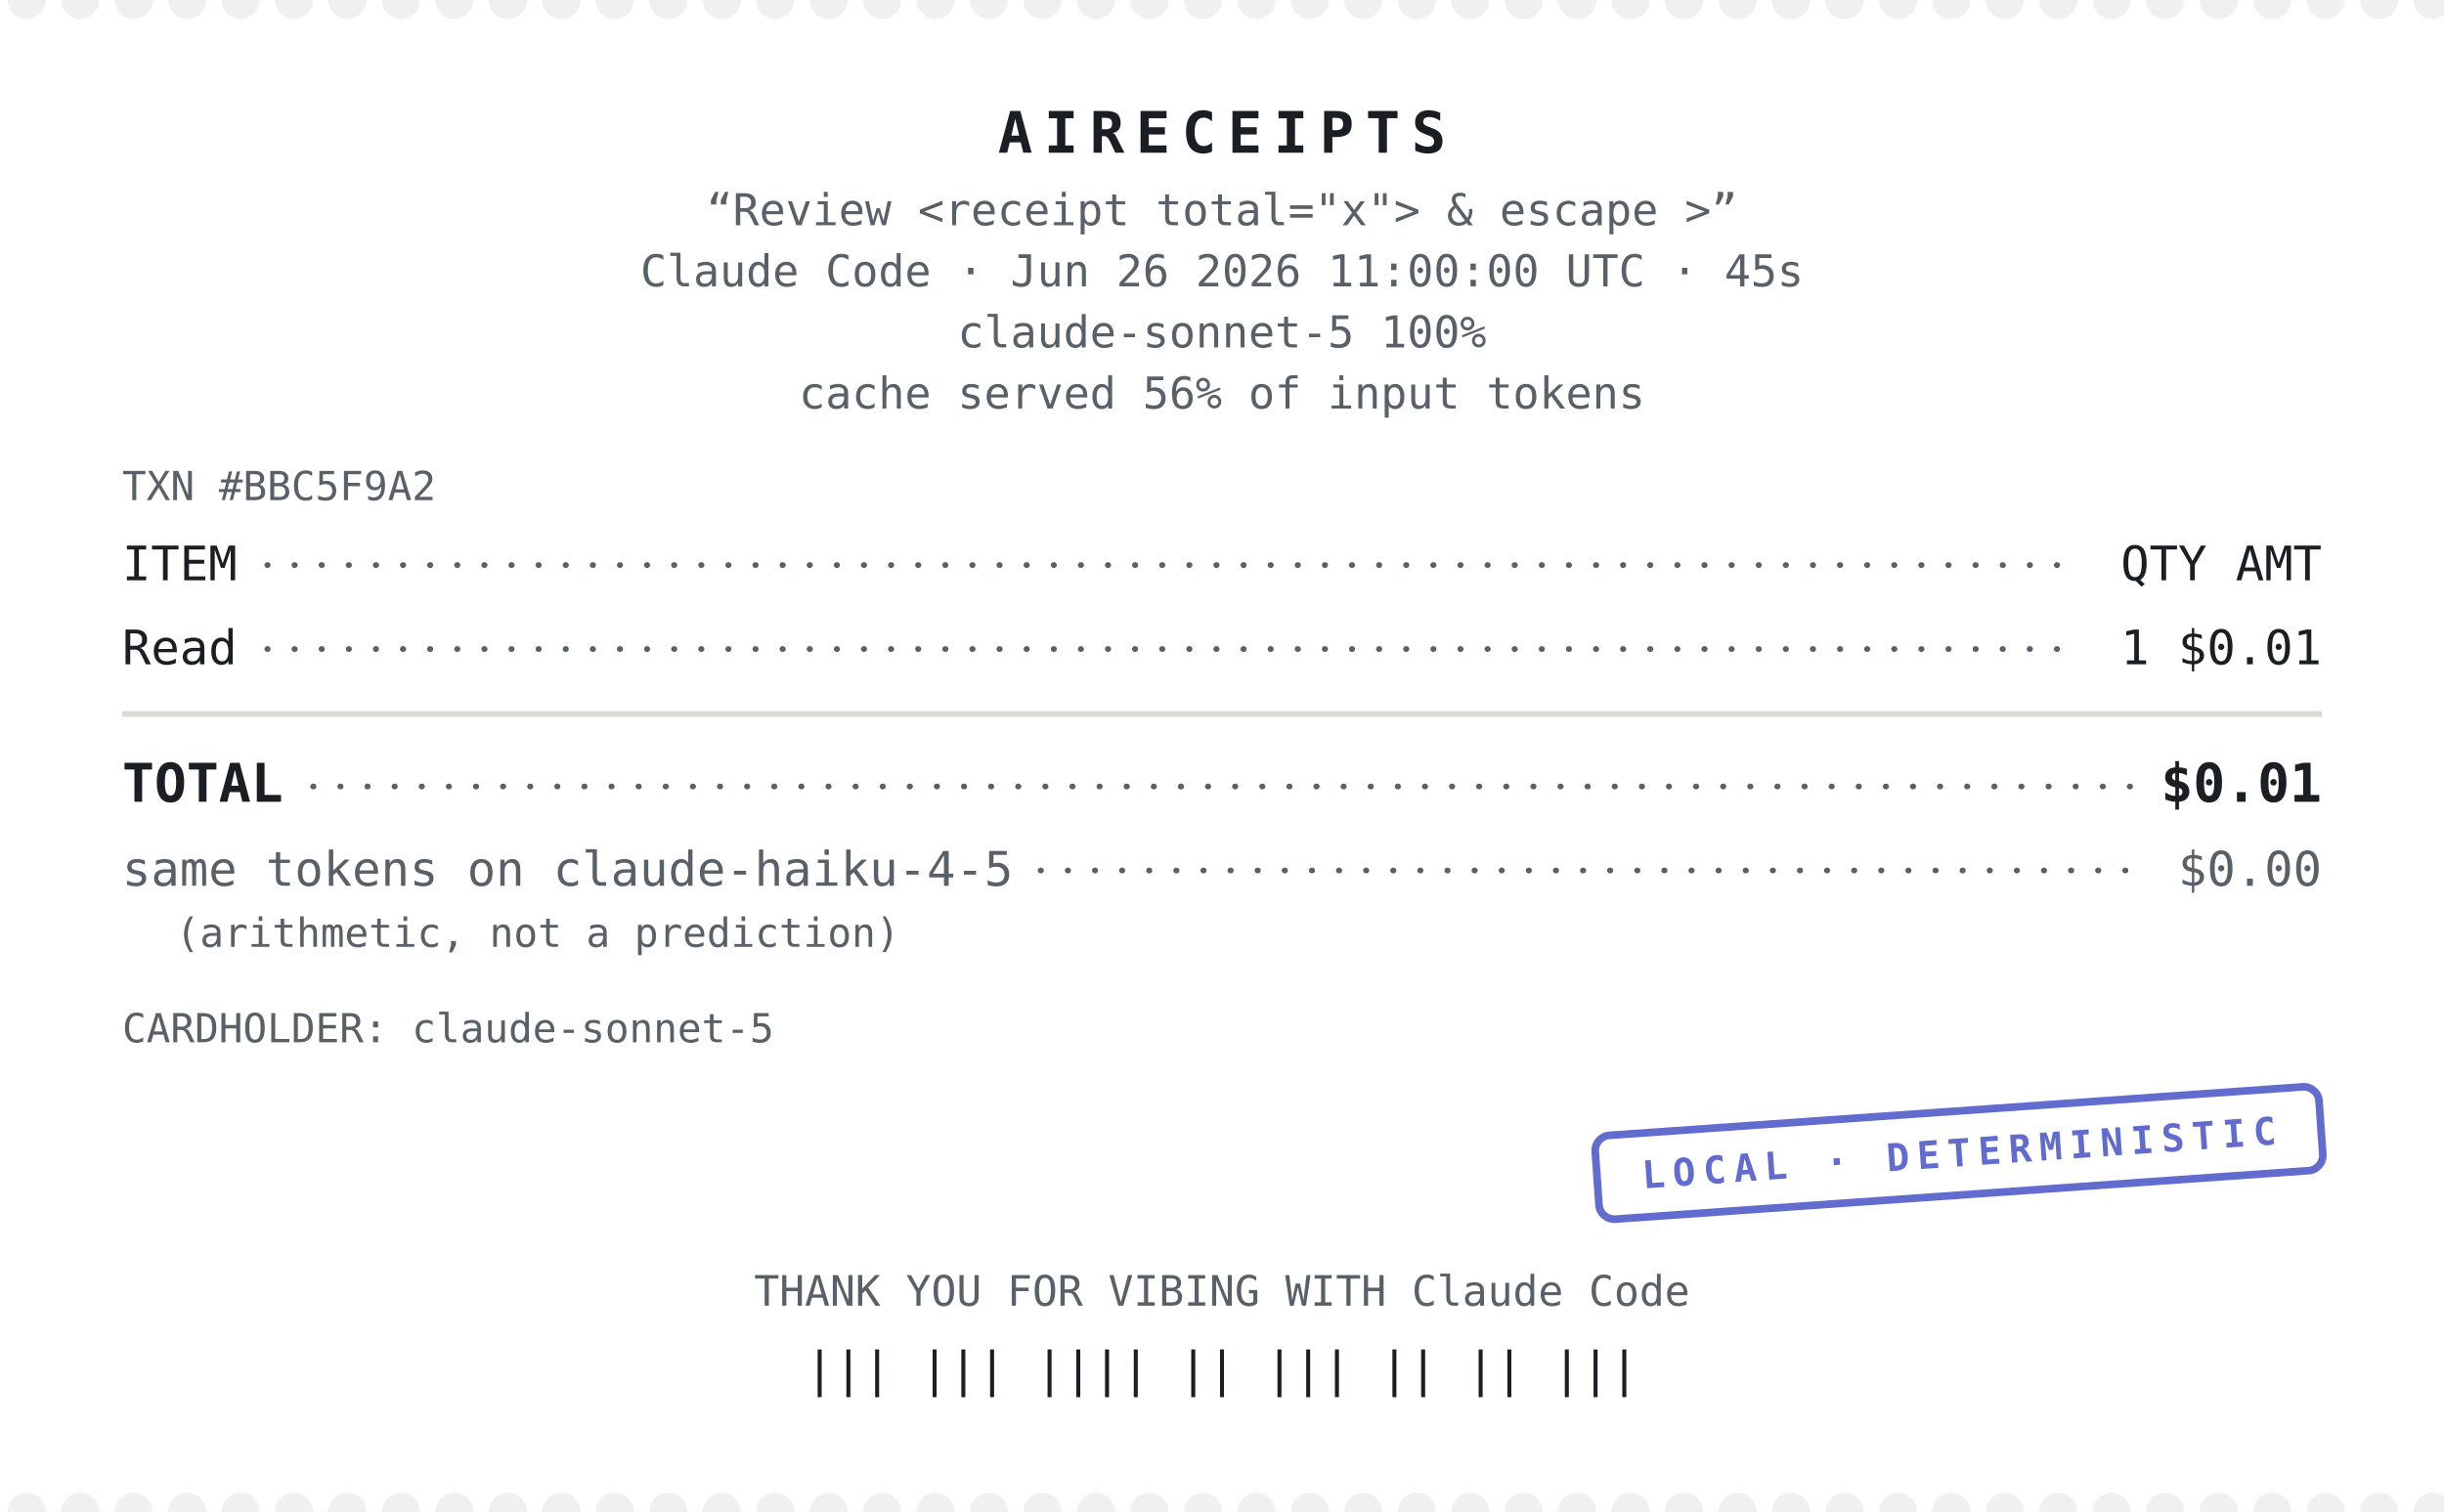
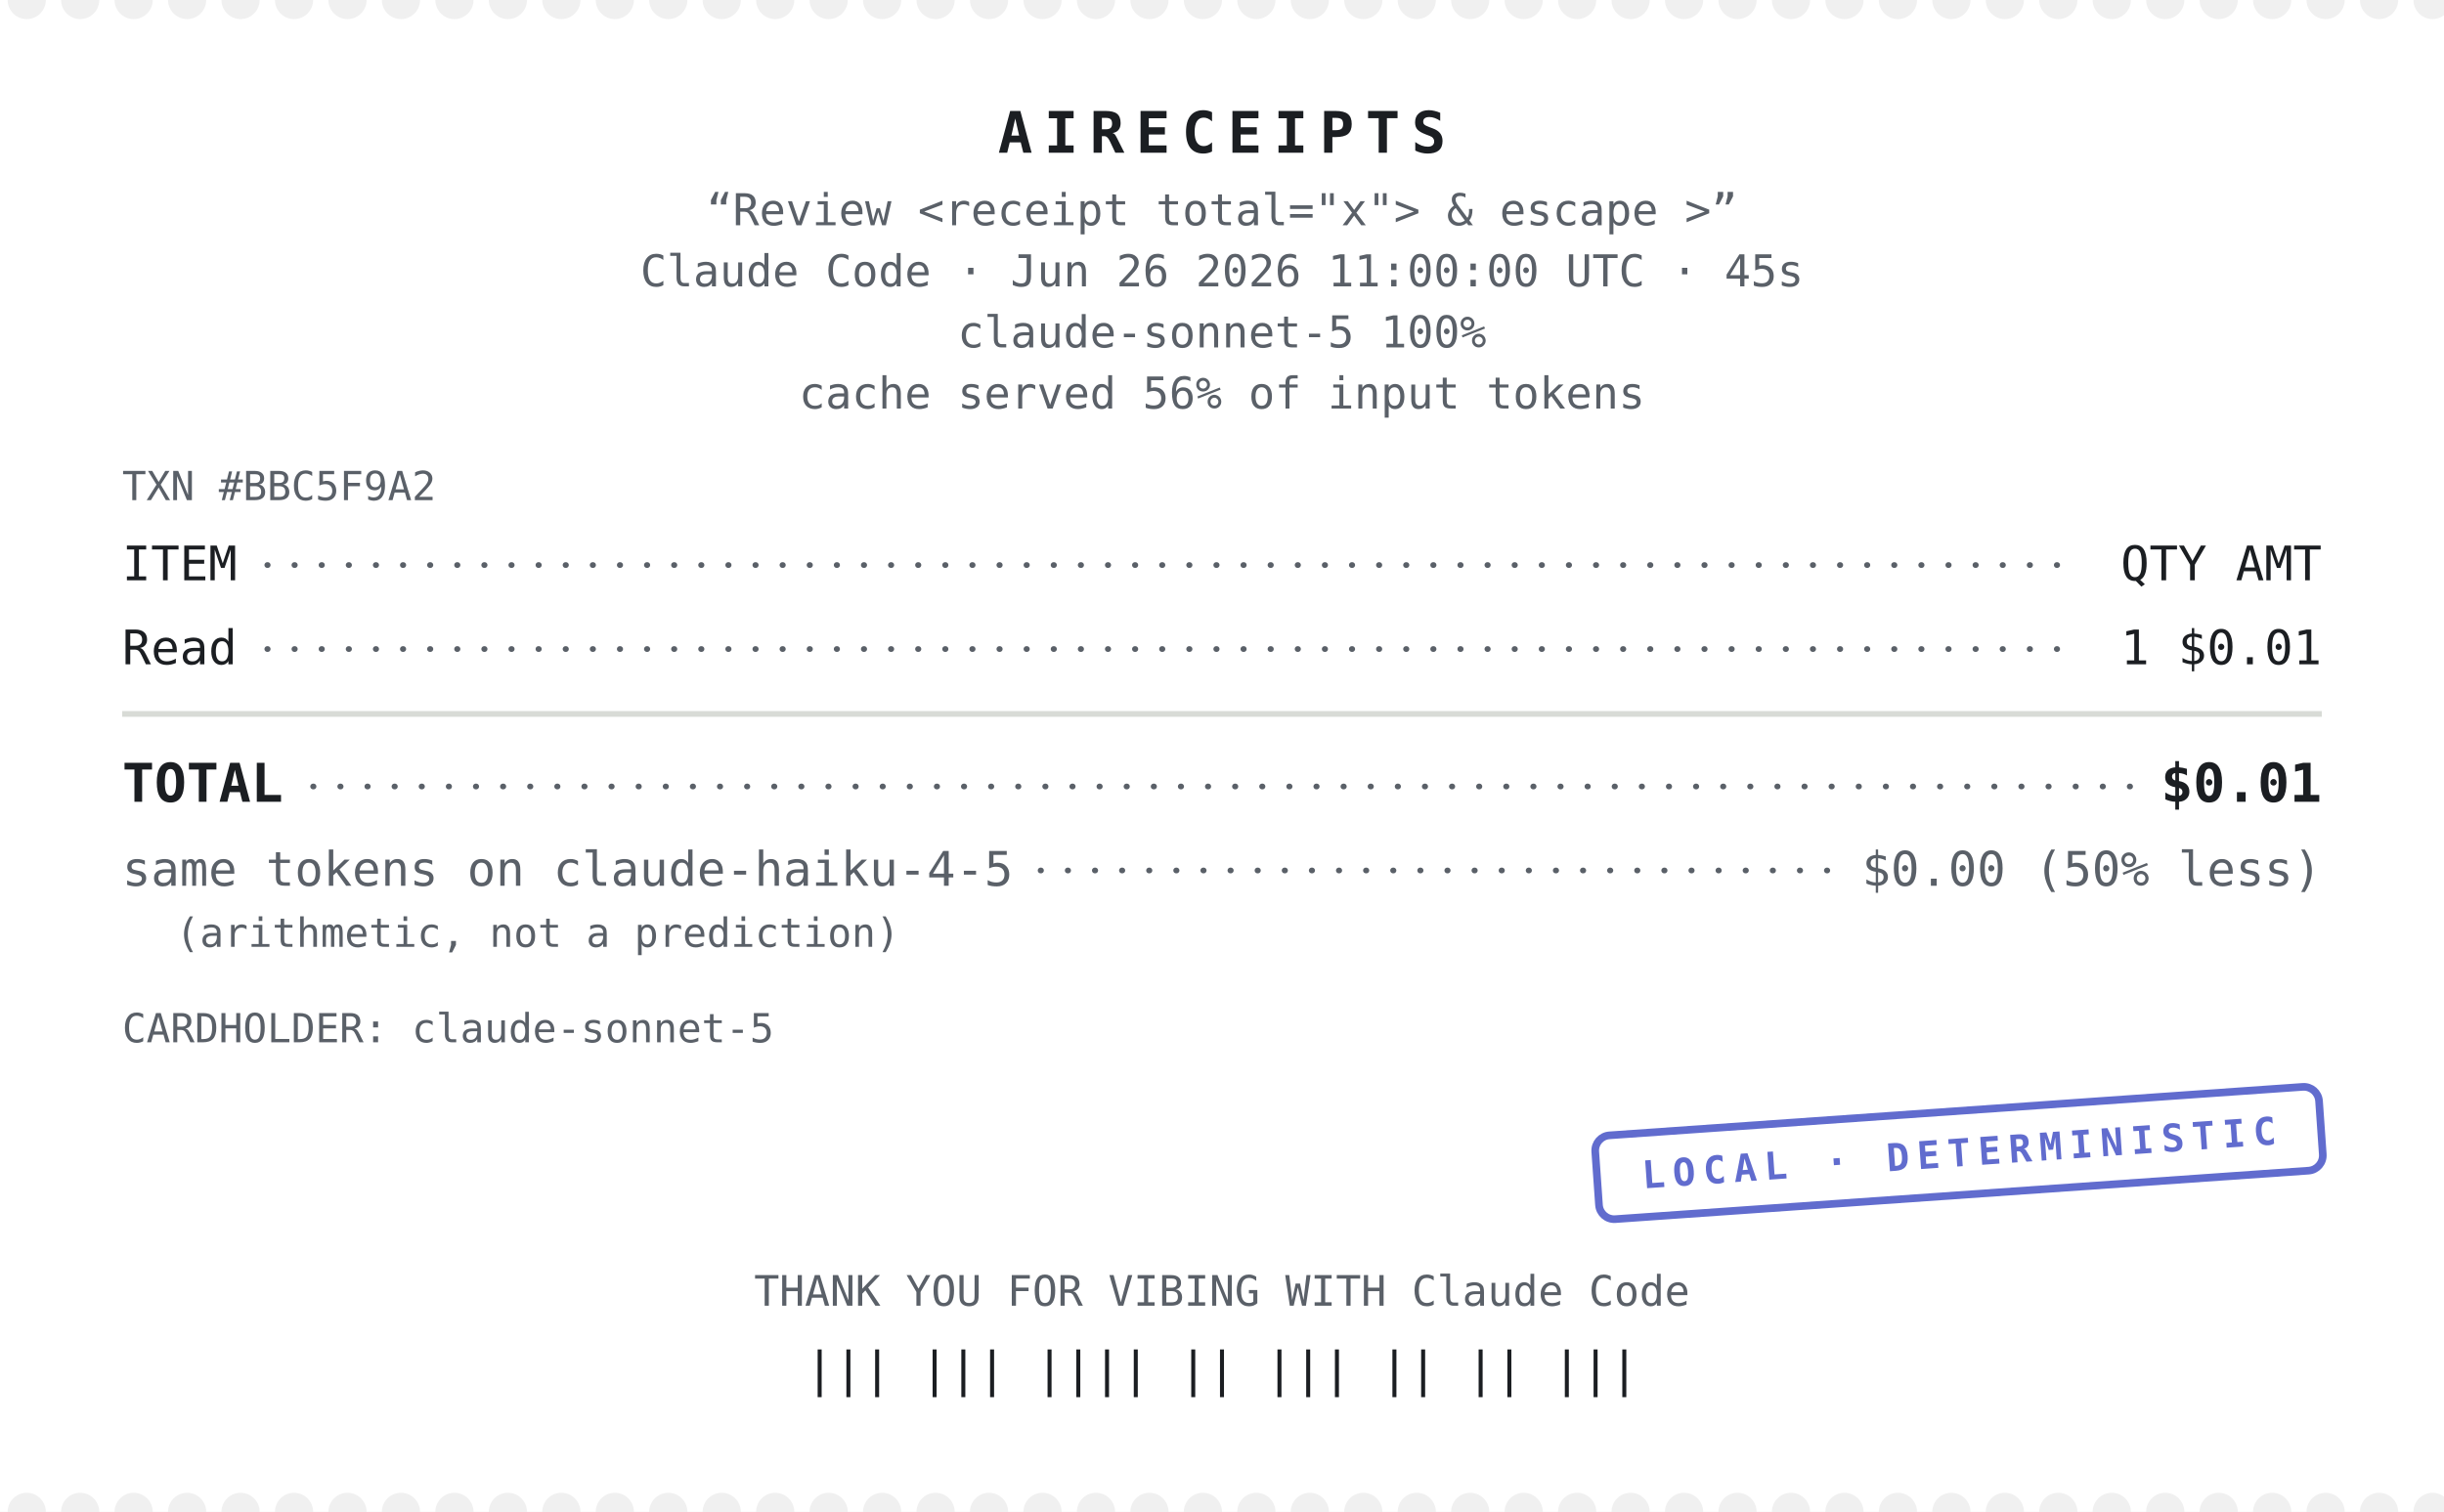
<svg xmlns="http://www.w3.org/2000/svg" width="640" height="396" viewBox="0 0 640 396" font-family="&quot;SF Mono&quot;,&quot;Cascadia Code&quot;,&quot;JetBrains Mono&quot;,Menlo,Consolas,monospace" role="img" aria-label="aireceipts cost receipt">
  <g transform="translate(0 0)">
    <defs>
      <mask id="perf-0" maskUnits="userSpaceOnUse" x="-5" y="-5" width="650" height="406">
        <rect x="0" y="0" width="640" height="396" fill="#FFFFFF" />
        <g class="perf-top">
          <circle cx="7" cy="0" r="5" fill="#000000" />
          <circle cx="21" cy="0" r="5" fill="#000000" />
          <circle cx="35" cy="0" r="5" fill="#000000" />
          <circle cx="49" cy="0" r="5" fill="#000000" />
          <circle cx="63" cy="0" r="5" fill="#000000" />
          <circle cx="77" cy="0" r="5" fill="#000000" />
          <circle cx="91" cy="0" r="5" fill="#000000" />
          <circle cx="105" cy="0" r="5" fill="#000000" />
          <circle cx="119" cy="0" r="5" fill="#000000" />
          <circle cx="133" cy="0" r="5" fill="#000000" />
          <circle cx="147" cy="0" r="5" fill="#000000" />
          <circle cx="161" cy="0" r="5" fill="#000000" />
          <circle cx="175" cy="0" r="5" fill="#000000" />
          <circle cx="189" cy="0" r="5" fill="#000000" />
          <circle cx="203" cy="0" r="5" fill="#000000" />
          <circle cx="217" cy="0" r="5" fill="#000000" />
          <circle cx="231" cy="0" r="5" fill="#000000" />
          <circle cx="245" cy="0" r="5" fill="#000000" />
          <circle cx="259" cy="0" r="5" fill="#000000" />
          <circle cx="273" cy="0" r="5" fill="#000000" />
          <circle cx="287" cy="0" r="5" fill="#000000" />
          <circle cx="301" cy="0" r="5" fill="#000000" />
          <circle cx="315" cy="0" r="5" fill="#000000" />
          <circle cx="329" cy="0" r="5" fill="#000000" />
          <circle cx="343" cy="0" r="5" fill="#000000" />
          <circle cx="357" cy="0" r="5" fill="#000000" />
          <circle cx="371" cy="0" r="5" fill="#000000" />
          <circle cx="385" cy="0" r="5" fill="#000000" />
          <circle cx="399" cy="0" r="5" fill="#000000" />
          <circle cx="413" cy="0" r="5" fill="#000000" />
          <circle cx="427" cy="0" r="5" fill="#000000" />
          <circle cx="441" cy="0" r="5" fill="#000000" />
          <circle cx="455" cy="0" r="5" fill="#000000" />
          <circle cx="469" cy="0" r="5" fill="#000000" />
          <circle cx="483" cy="0" r="5" fill="#000000" />
          <circle cx="497" cy="0" r="5" fill="#000000" />
          <circle cx="511" cy="0" r="5" fill="#000000" />
          <circle cx="525" cy="0" r="5" fill="#000000" />
          <circle cx="539" cy="0" r="5" fill="#000000" />
          <circle cx="553" cy="0" r="5" fill="#000000" />
          <circle cx="567" cy="0" r="5" fill="#000000" />
          <circle cx="581" cy="0" r="5" fill="#000000" />
          <circle cx="595" cy="0" r="5" fill="#000000" />
          <circle cx="609" cy="0" r="5" fill="#000000" />
          <circle cx="623" cy="0" r="5" fill="#000000" />
          <circle cx="637" cy="0" r="5" fill="#000000" />
        </g>
        <g class="perf-bottom">
          <circle cx="7" cy="396" r="5" fill="#000000" />
          <circle cx="21" cy="396" r="5" fill="#000000" />
          <circle cx="35" cy="396" r="5" fill="#000000" />
          <circle cx="49" cy="396" r="5" fill="#000000" />
          <circle cx="63" cy="396" r="5" fill="#000000" />
          <circle cx="77" cy="396" r="5" fill="#000000" />
          <circle cx="91" cy="396" r="5" fill="#000000" />
          <circle cx="105" cy="396" r="5" fill="#000000" />
          <circle cx="119" cy="396" r="5" fill="#000000" />
          <circle cx="133" cy="396" r="5" fill="#000000" />
          <circle cx="147" cy="396" r="5" fill="#000000" />
          <circle cx="161" cy="396" r="5" fill="#000000" />
          <circle cx="175" cy="396" r="5" fill="#000000" />
          <circle cx="189" cy="396" r="5" fill="#000000" />
          <circle cx="203" cy="396" r="5" fill="#000000" />
          <circle cx="217" cy="396" r="5" fill="#000000" />
          <circle cx="231" cy="396" r="5" fill="#000000" />
          <circle cx="245" cy="396" r="5" fill="#000000" />
          <circle cx="259" cy="396" r="5" fill="#000000" />
          <circle cx="273" cy="396" r="5" fill="#000000" />
          <circle cx="287" cy="396" r="5" fill="#000000" />
          <circle cx="301" cy="396" r="5" fill="#000000" />
          <circle cx="315" cy="396" r="5" fill="#000000" />
          <circle cx="329" cy="396" r="5" fill="#000000" />
          <circle cx="343" cy="396" r="5" fill="#000000" />
          <circle cx="357" cy="396" r="5" fill="#000000" />
          <circle cx="371" cy="396" r="5" fill="#000000" />
          <circle cx="385" cy="396" r="5" fill="#000000" />
          <circle cx="399" cy="396" r="5" fill="#000000" />
          <circle cx="413" cy="396" r="5" fill="#000000" />
          <circle cx="427" cy="396" r="5" fill="#000000" />
          <circle cx="441" cy="396" r="5" fill="#000000" />
          <circle cx="455" cy="396" r="5" fill="#000000" />
          <circle cx="469" cy="396" r="5" fill="#000000" />
          <circle cx="483" cy="396" r="5" fill="#000000" />
          <circle cx="497" cy="396" r="5" fill="#000000" />
          <circle cx="511" cy="396" r="5" fill="#000000" />
          <circle cx="525" cy="396" r="5" fill="#000000" />
          <circle cx="539" cy="396" r="5" fill="#000000" />
          <circle cx="553" cy="396" r="5" fill="#000000" />
          <circle cx="567" cy="396" r="5" fill="#000000" />
          <circle cx="581" cy="396" r="5" fill="#000000" />
          <circle cx="595" cy="396" r="5" fill="#000000" />
          <circle cx="609" cy="396" r="5" fill="#000000" />
          <circle cx="623" cy="396" r="5" fill="#000000" />
          <circle cx="637" cy="396" r="5" fill="#000000" />
        </g>
      </mask>
    </defs>
    <rect x="0" y="0" width="640" height="396" fill="#FFFFFF" mask="url(#perf-0)" />
    <text x="320" y="40" font-size="15" fill="#1B1E22" text-anchor="middle" font-weight="700" letter-spacing="3">AIRECEIPTS</text>
    <text x="320" y="59" font-size="11.5" fill="#5A6068" text-anchor="middle">“Review &lt;receipt total="x"&gt; &amp; escape &gt;”</text>
    <text x="320" y="75" font-size="11.5" fill="#5A6068" text-anchor="middle">Claude Code · Jun 26 2026 11:00:00 UTC · 45s</text>
    <text x="320" y="91" font-size="11.5" fill="#5A6068" text-anchor="middle">claude-sonnet-5 100%</text>
    <text x="320" y="107" font-size="11.5" fill="#5A6068" text-anchor="middle">cache served 56% of input tokens</text>
    <text x="32" y="131" font-size="10.5" fill="#5A6068" text-anchor="start">TXN #BBC5F9A2</text>
    <text x="32" y="152" font-size="12.5" fill="#1B1E22" text-anchor="start">ITEM</text>
    <text x="608" y="152" font-size="12.5" fill="#1B1E22" text-anchor="end">QTY  AMT</text>
    <line x1="70" y1="148" x2="540" y2="148" stroke="#5A6068" stroke-width="1.5" stroke-linecap="round" stroke-dasharray="0.1 7" />
    <text x="32" y="174" font-size="12.5" fill="#1B1E22" text-anchor="start">Read</text>
    <text x="608" y="174" font-size="12.5" fill="#1B1E22" text-anchor="end">1  $0.01</text>
    <line x1="70" y1="170" x2="540" y2="170" stroke="#5A6068" stroke-width="1.5" stroke-linecap="round" stroke-dasharray="0.1 7" />
    <line x1="32" y1="187" x2="608" y2="187" stroke="#D8DBD6" stroke-width="1.5" />
    <text x="32" y="210" font-size="14" fill="#1B1E22" text-anchor="start" font-weight="700">TOTAL</text>
    <text x="608" y="210" font-size="14" fill="#1B1E22" text-anchor="end" font-weight="700">$0.01</text>
    <line x1="82" y1="206" x2="558" y2="206" stroke="#5A6068" stroke-width="1.5" stroke-linecap="round" stroke-dasharray="0.1 7" />
    <text x="32" y="232" font-size="12.5" fill="#5A6068" text-anchor="start" font-weight="400">same tokens on claude-haiku-4-5</text>
-     <text x="608" y="232" font-size="12.5" fill="#5A6068" text-anchor="end" font-weight="400">$0.00</text>
-     <line x1="272.5" y1="228" x2="562.5" y2="228" stroke="#5A6068" stroke-width="1.5" stroke-linecap="round" stroke-dasharray="0.1 7" />
+     <text x="608" y="232" font-size="12.5" fill="#5A6068" text-anchor="end" font-weight="400">$0.00 (50% less)</text>
+     <line x1="272.5" y1="228" x2="480" y2="228" stroke="#5A6068" stroke-width="1.5" stroke-linecap="round" stroke-dasharray="0.1 7" />
    <text x="46" y="248" font-size="10.5" fill="#5A6068" text-anchor="start">(arithmetic, not a prediction)</text>
    <text x="32" y="273" font-size="10.5" fill="#5A6068" text-anchor="start">CARDHOLDER: claude-sonnet-5</text>
    <g class="stamp" opacity="0.8" transform="rotate(-4 513 302)">
      <rect x="418" y="291" width="190" height="22" rx="4" fill="none" stroke="#3947C2" stroke-width="2" />
      <text x="513" y="305.5" font-size="10" fill="#3947C2" text-anchor="middle" font-weight="700" letter-spacing="2">LOCAL · DETERMINISTIC</text>
    </g>
    <text x="320" y="342" font-size="11" fill="#5A6068" text-anchor="middle">THANK YOU FOR VIBING WITH Claude Code</text>
    <text x="320" y="363" font-size="12.5" fill="#1B1E22" text-anchor="middle">||| ||| |||| || ||| || || |||</text>
  </g>
</svg>
